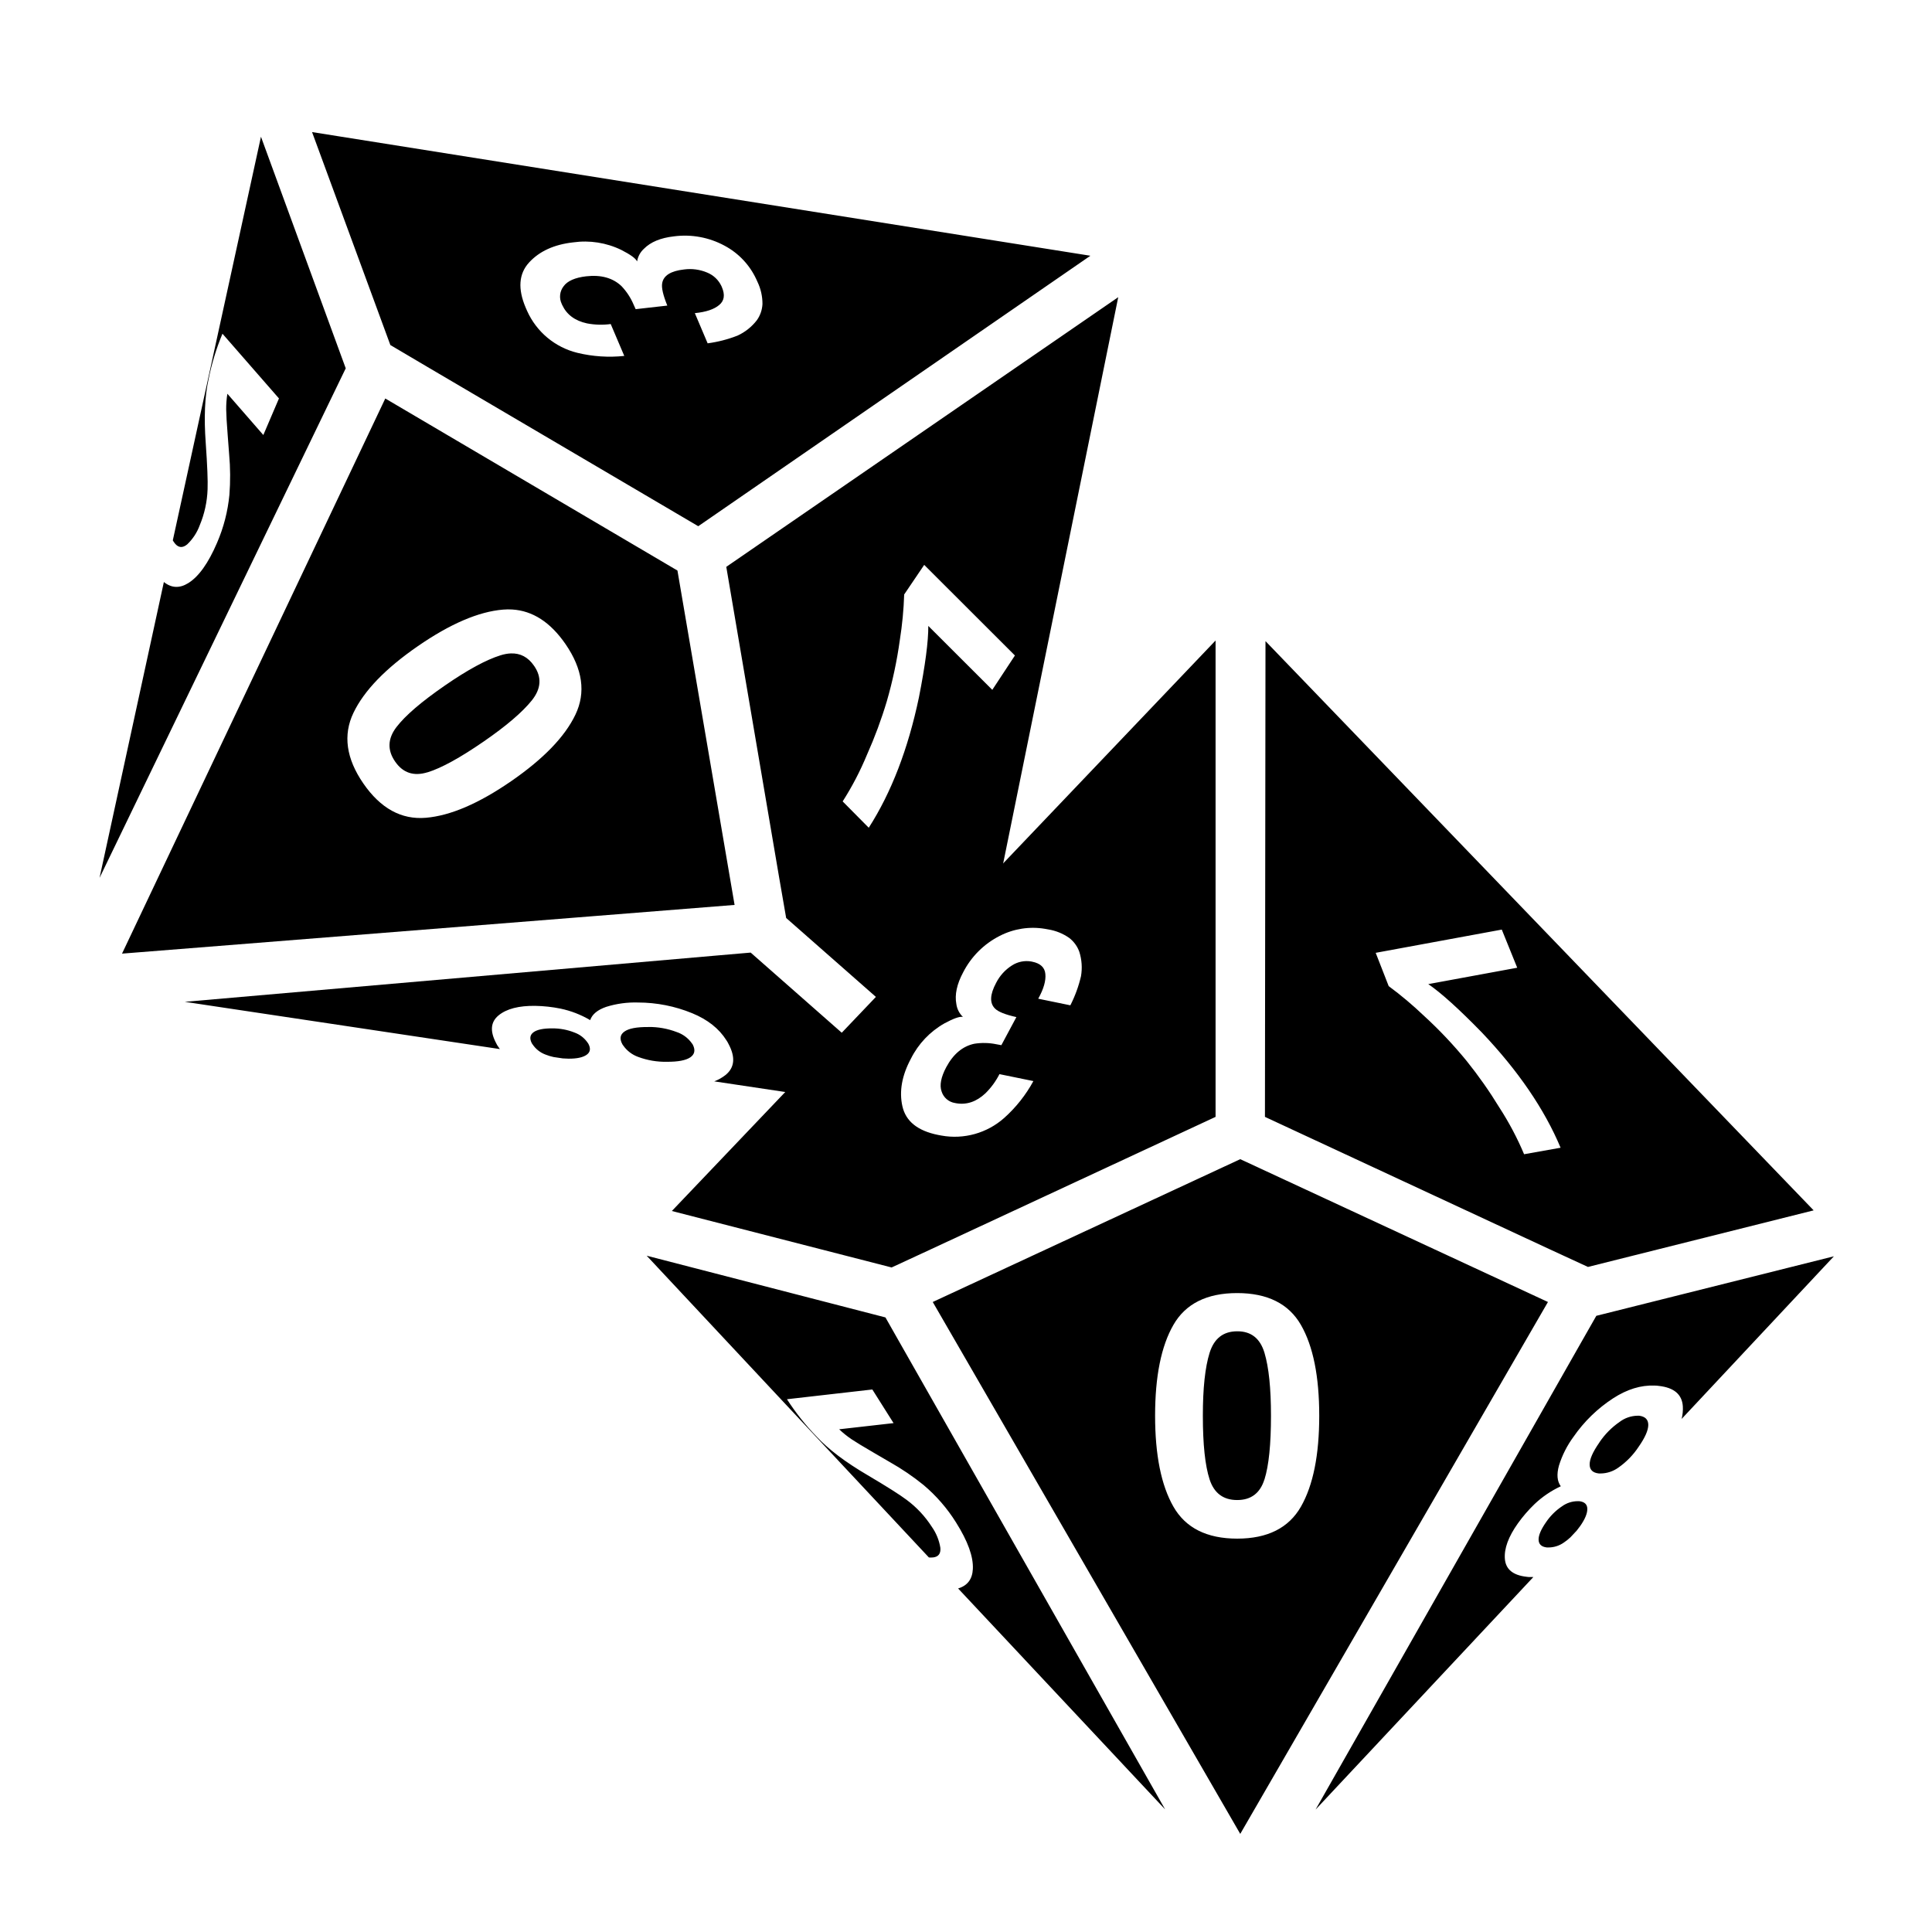
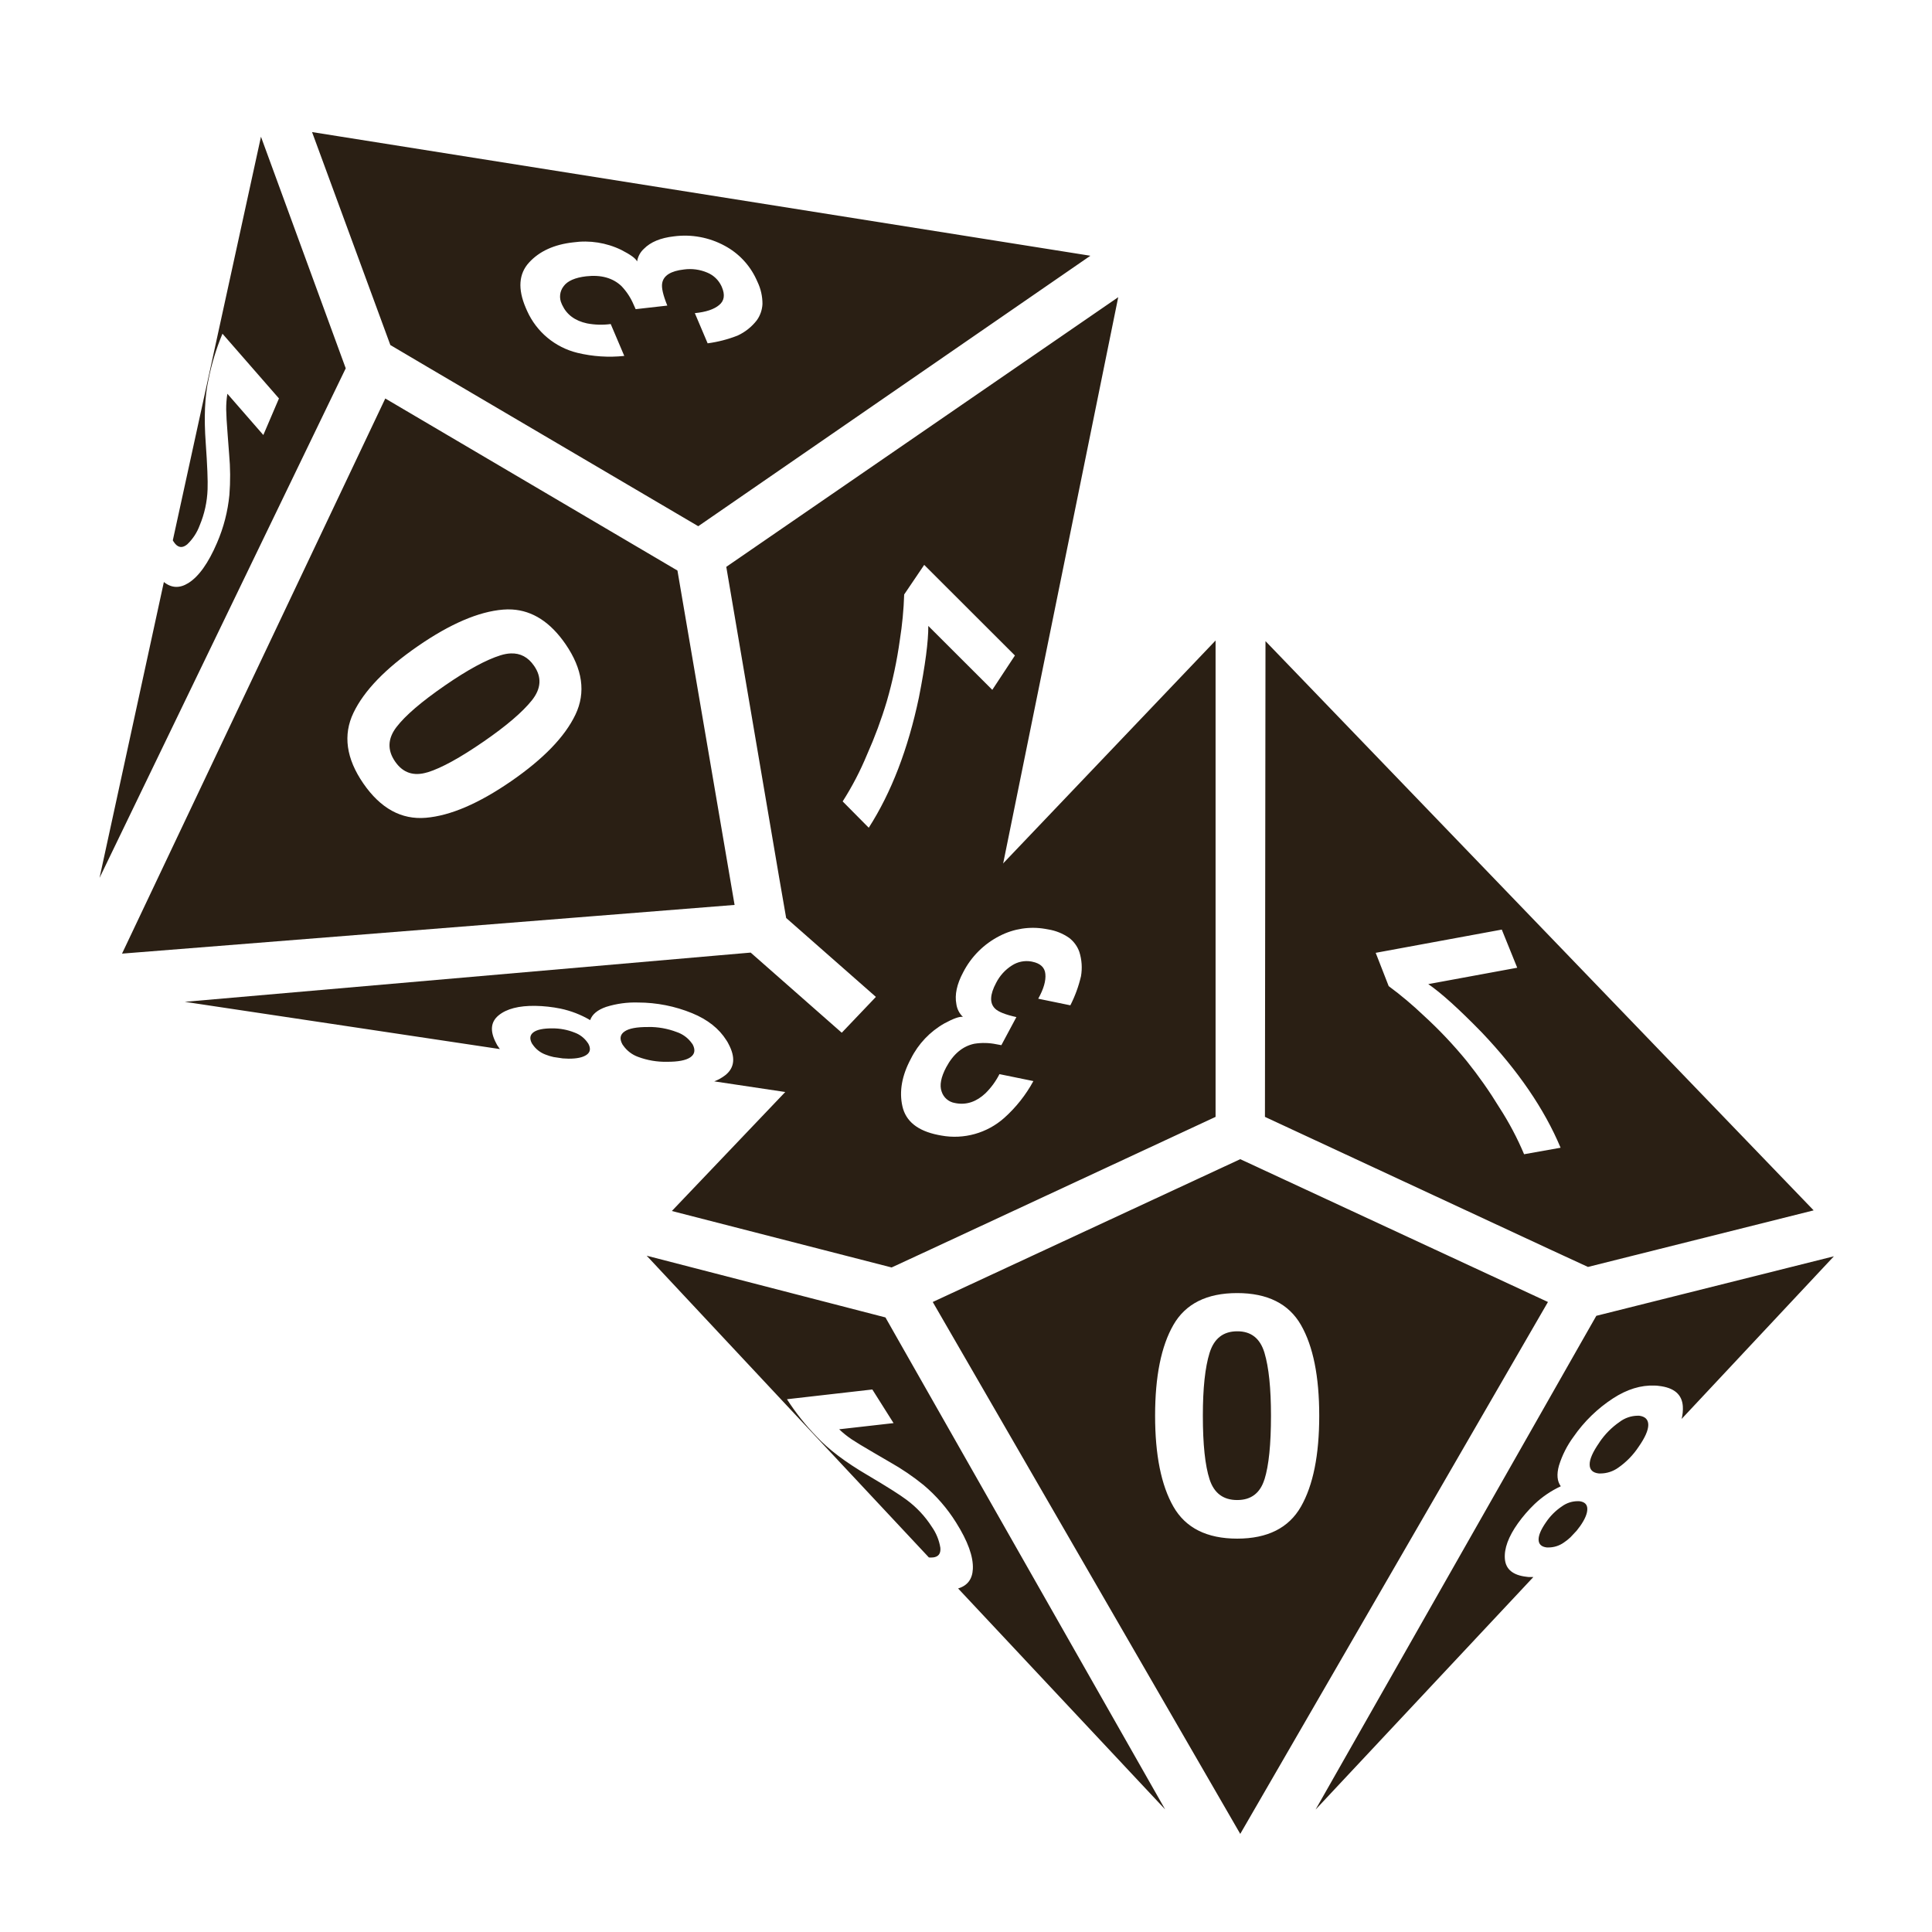
<svg xmlns="http://www.w3.org/2000/svg" viewBox="0 0 512 512" version="1.1">
-   <path style="fill:currentColor;stroke-width:0.688" d="M 82.699 35 L 103.449 91.438 L 113.186 97.188 L 185.045 139.451 L 288.965 67.775 L 82.699 35 z M 69.158 36.236 L 45.795 143.203 A 4.905 4.905 0 0 0 46.352 144.01 L 46.412 144.098 C 47.359 145.193 48.429 145.246 49.621 144.258 A 13.31 13.31 0 0 0 52.92 139.23 A 27.072 27.072 0 0 0 55.012 129.664 C 55.102 127.423 54.939 123.347 54.523 117.436 C 54.025 110.654 54.268 105.044 55.252 100.605 A 63.62 63.62 0 0 1 58.955 88.436 L 73.928 105.592 L 69.785 115.283 L 60.254 104.346 A 25.036 25.036 0 0 0 59.943 108.533 C 59.957 109.849 60.09 112.108 60.34 115.312 L 60.727 120.41 A 63.922 63.922 0 0 1 60.795 131.137 A 42.263 42.263 0 0 1 57.521 143.844 C 55.209 149.247 52.666 152.809 49.893 154.529 C 47.583 155.963 45.431 155.85 43.428 154.242 L 26.379 232.646 L 88.158 104.766 L 91.623 97.609 L 69.158 36.236 z M 178.57 62.641 A 22.133 22.133 0 0 1 192.061 65.135 A 19.231 19.231 0 0 1 200.416 73.982 L 200.76 74.738 A 13.458 13.458 0 0 1 202.062 80.545 A 8.045 8.045 0 0 1 200.547 84.898 A 13.72 13.72 0 0 1 195.486 88.924 A 33.858 33.858 0 0 1 187.531 90.984 L 184.139 82.984 C 187.089 82.697 189.243 81.977 190.596 80.826 C 191.943 79.718 192.181 78.139 191.307 76.094 L 191.191 75.826 A 7.154 7.154 0 0 0 187.439 72.246 A 11.717 11.717 0 0 0 181.273 71.412 C 177.765 71.806 175.836 73.019 175.486 75.047 C 175.263 76.221 175.715 78.199 176.842 80.984 L 168.455 81.932 L 167.922 80.742 A 16.353 16.353 0 0 0 164.693 75.816 C 162.404 73.648 159.295 72.782 155.365 73.221 C 152.411 73.56 150.373 74.451 149.361 75.863 A 4.44 4.44 0 0 0 148.857 80.521 L 148.994 80.834 C 150.19 83.393 152.381 85.016 155.57 85.703 A 19.623 19.623 0 0 0 161.848 85.875 L 165.439 94.322 A 36.474 36.474 0 0 1 153.027 93.508 A 19.746 19.746 0 0 1 139.703 82.424 L 139.334 81.586 C 137.178 76.55 137.474 72.54 140.221 69.553 C 142.968 66.565 146.865 64.79 151.914 64.229 A 22.076 22.076 0 0 1 164.65 66.232 C 167.062 67.462 168.448 68.466 168.811 69.242 L 168.838 69.281 A 5.772 5.772 0 0 1 170.654 65.924 C 172.426 64.133 175.065 63.039 178.57 62.641 z M 296.342 78.758 L 192.473 150.221 L 206.461 232.428 L 208.34 243.271 L 237.383 268.814 L 263.023 242.734 L 296.342 78.758 z M 102.105 105.605 L 32.338 252.721 L 194.672 239.814 L 179.531 151.201 L 102.105 105.605 z M 244.924 149.701 L 268.965 173.713 L 262.969 182.816 L 246.01 165.877 C 246.037 169.95 245.208 176.27 243.521 184.836 C 240.647 198.506 236.217 210.014 230.229 219.361 L 223.316 212.381 A 79.482 79.482 0 0 0 229.771 199.98 A 117.207 117.207 0 0 0 235.016 185.836 A 114.942 114.942 0 0 0 238.463 169.623 A 97.151 97.151 0 0 0 239.617 157.543 L 244.924 149.701 z M 135.693 161.521 C 141.143 161.836 145.864 164.887 149.855 170.674 C 154.413 177.291 155.293 183.528 152.498 189.383 C 149.703 195.237 144.02 201.12 135.449 207.031 C 126.879 212.942 119.35 216.172 112.861 216.721 C 106.373 217.269 100.849 214.237 96.287 207.623 C 91.73 201.006 90.858 194.761 93.676 188.891 C 96.494 183.02 102.19 177.13 110.76 171.219 C 119.33 165.308 126.848 162.085 133.314 161.553 C 134.123 161.486 134.915 161.476 135.693 161.521 z M 135.354 173.164 C 134.507 173.197 133.608 173.361 132.654 173.658 C 128.839 174.846 123.935 177.507 117.945 181.639 C 111.69 185.953 107.396 189.636 105.064 192.688 C 102.733 195.739 102.613 198.781 104.705 201.814 C 106.786 204.842 109.656 205.789 113.312 204.658 L 113.328 204.668 C 116.984 203.537 121.94 200.814 128.195 196.5 C 134.163 192.384 138.404 188.763 140.918 185.639 C 143.431 182.514 143.63 179.444 141.516 176.426 C 139.946 174.151 137.892 173.064 135.354 173.164 z M 198.936 252.447 L 190.496 253.174 L 48.975 265.494 L 132.473 278.016 L 132.008 277.344 C 131.859 277.129 131.628 276.791 131.498 276.473 C 129.798 273.288 130.01 270.826 132.133 269.084 C 134.255 267.342 137.502 266.502 141.875 266.564 A 36.973 36.973 0 0 1 148.537 267.293 A 26.058 26.058 0 0 1 156.4 270.342 C 156.94 268.791 158.354 267.621 160.643 266.83 A 25.633 25.633 0 0 1 169.113 265.676 A 37.897 37.897 0 0 1 183.436 268.512 C 187.531 270.196 190.552 272.585 192.5 275.678 C 192.711 275.983 192.897 276.306 193.059 276.645 C 194.97 280.213 194.685 282.977 192.205 284.939 A 11.079 11.079 0 0 1 189.277 286.572 L 224.449 291.842 C 224.452 287.177 225.808 282.517 228.512 278.469 L 198.936 252.447 z M 171.797 272.158 L 171.777 272.172 C 168.725 272.152 166.628 272.551 165.49 273.369 C 164.34 274.163 164.144 275.291 164.932 276.734 L 165.154 277.057 A 8.176 8.176 0 0 0 169.123 280.092 A 20.522 20.522 0 0 0 176.74 281.383 C 179.692 281.4 181.757 281.008 182.939 280.205 C 184.124 279.388 184.32 278.261 183.594 276.834 L 183.361 276.498 A 8.078 8.078 0 0 0 179.301 273.49 A 20.481 20.481 0 0 0 171.797 272.158 z M 146.359 272.531 C 143.987 272.519 142.325 272.861 141.379 273.562 C 140.433 274.265 140.287 275.248 140.961 276.512 L 141.166 276.809 A 7.056 7.056 0 0 0 144.572 279.475 A 13.164 13.164 0 0 0 146.699 280.123 L 149.137 280.488 C 149.635 280.521 150.163 280.535 150.676 280.559 C 152.849 280.57 154.431 280.242 155.434 279.551 C 156.436 278.859 156.604 277.881 155.922 276.604 L 155.721 276.312 A 7.113 7.113 0 0 0 152.246 273.635 A 15.535 15.535 0 0 0 146.359 272.531 z " />
-   <path d="m 410.835,331.141 -75.613,-35.158 0.146,-126.078 145.269,150.853 -59.809,14.995 z m -8.756,-74.683 -4.089,-10.106 -33.416,6.157 3.442,8.822 a 97.151,97.151 0 0 1 9.288,7.809 114.942,114.942 0 0 1 11.389,12.043 117.207,117.207 0 0 1 8.667,12.346 79.482,79.482 0 0 1 6.541,12.355 l 9.672,-1.726 Q 407.132,288.804 392.701,273.613 383.559,264.235 378.507,260.8 Z M 236.288,335.891 178.048,320.928 322.139,169.741 v 126.242 l -75.59,35.158 z m 13.164,-34.962 a 19.746,19.746 0 0 0 16.688,-4.677 36.474,36.474 0 0 0 7.718,-9.755 l -8.993,-1.84 a 19.623,19.623 0 0 1 -3.704,5.07 q -3.565,3.352 -7.743,2.649 l -0.335,-0.065 a 4.44,4.44 0 0 1 -3.549,-3.058 c -0.589,-1.635 -0.164,-3.818 1.235,-6.443 q 2.805,-5.225 7.432,-6.206 a 16.353,16.353 0 0 1 5.887,0.14 l 1.284,0.237 3.981,-7.44 q -4.399,-0.981 -5.658,-2.256 -2.207,-2.159 0.295,-6.827 a 11.717,11.717 0 0 1 4.186,-4.604 7.154,7.154 0 0 1 5.077,-1.055 l 0.286,0.057 q 3.271,0.663 3.492,3.271 c 0.179,1.767 -0.45,3.949 -1.889,6.541 l 8.512,1.75 a 33.858,33.858 0 0 0 2.821,-7.718 13.72,13.72 0 0 0 -0.441,-6.451 8.045,8.045 0 0 0 -2.723,-3.72 13.458,13.458 0 0 0 -5.519,-2.224 l -0.818,-0.147 a 19.231,19.231 0 0 0 -12.027,1.856 22.133,22.133 0 0 0 -9.713,9.689 q -2.494,4.668 -1.79,8.381 a 5.772,5.772 0 0 0 1.733,3.401 h -0.049 q -1.268,-0.213 -4.84,1.717 a 22.076,22.076 0 0 0 -8.88,9.345 q -3.606,6.713 -2.256,12.649 1.349,5.936 9.403,7.563 z m -78.075,31.847 74.788,79.965 a 4.905,4.905 0 0 0 0.981,0 h 0.106 q 2.159,-0.237 1.954,-2.551 a 13.31,13.31 0 0 0 -2.265,-5.569 27.072,27.072 0 0 0 -6.688,-7.154 q -2.69,-2.02 -10.343,-6.541 -8.798,-5.16 -13.441,-10.155 a 63.62,63.62 0 0 1 -7.915,-9.959 l 22.624,-2.584 5.625,8.912 -14.415,1.635 a 25.036,25.036 0 0 0 3.271,2.633 q 1.636,1.103 5.805,3.524 l 4.415,2.576 a 63.922,63.922 0 0 1 8.871,6.034 42.263,42.263 0 0 1 8.601,9.91 q 4.703,7.457 4.465,12.346 c -0.131,2.715 -1.447,4.423 -3.908,5.16 l 54.863,58.55 -70.194,-123.462 -3.924,-6.916 z m 252.484,49.484 q -2.624,3.752 -2.584,5.854 c 0,1.398 0.818,2.199 2.453,2.371 h 0.392 a 8.176,8.176 0 0 0 4.751,-1.545 20.522,20.522 0 0 0 5.388,-5.535 q 2.535,-3.63 2.551,-5.773 c 0,-1.439 -0.817,-2.24 -2.404,-2.452 h -0.408 a 8.078,8.078 0 0 0 -4.783,1.635 20.481,20.481 0 0 0 -5.356,5.421 z m -75.222,97.298 57.716,-61.625 h -0.817 c -0.261,0 -0.67,0 -1.006,-0.073 q -5.38,-0.613 -5.723,-4.718 -0.344,-4.104 3.458,-9.451 a 36.973,36.973 0 0 1 4.383,-5.07 26.058,26.058 0 0 1 6.974,-4.742 q -1.455,-1.987 -0.483,-5.486 a 25.633,25.633 0 0 1 3.859,-7.629 37.897,37.897 0 0 1 10.466,-10.179 q 5.568,-3.622 11.046,-3.393 0.557,0 1.112,0.089 6.034,0.679 6.344,5.413 a 11.079,11.079 0 0 1 -0.318,3.337 l 40.35,-43.098 -62.958,15.772 -4.194,7.359 z m 67.528,-72.139 1.684,-1.799 c 0.31,-0.392 0.621,-0.817 0.932,-1.227 1.243,-1.782 1.872,-3.271 1.872,-4.489 0,-1.218 -0.711,-1.913 -2.15,-2.076 h -0.352 a 7.113,7.113 0 0 0 -4.178,1.341 15.535,15.535 0 0 0 -4.252,4.219 c -1.357,1.946 -2.019,3.508 -1.979,4.685 0.041,1.178 0.769,1.856 2.191,2.019 h 0.36 a 7.056,7.056 0 0 0 4.129,-1.292 13.164,13.164 0 0 0 1.741,-1.382 z m -87.488,78.582 -81.492,-140.96 81.493,-37.848 81.543,37.848 z m -0.818,-143.323 q -12.052,0 -16.899,8.438 -4.849,8.438 -4.849,24.055 0,15.616 4.848,24.096 4.848,8.479 16.901,8.487 12.052,0 16.901,-8.479 4.848,-8.479 4.848,-24.096 0,-15.617 -4.848,-24.055 -4.849,-8.438 -16.901,-8.446 z m 7.245,49.369 q 1.717,-5.478 1.717,-16.876 0,-10.875 -1.717,-16.639 -1.717,-5.764 -7.244,-5.724 -5.528,0 -7.31,5.724 -1.783,5.723 -1.783,16.638 0,11.398 1.783,16.877 1.783,5.478 7.31,5.478 5.51,0.008 7.228,-5.47 z" fill="currentColor" id="path125" style="fill:currentColor;stroke-width:0.688" />
+   <path style="fill:#2a1f14;stroke-width:0.688" d="M 82.699 35 L 103.449 91.438 L 113.186 97.188 L 185.045 139.451 L 288.965 67.775 L 82.699 35 z M 69.158 36.236 L 45.795 143.203 A 4.905 4.905 0 0 0 46.352 144.01 L 46.412 144.098 C 47.359 145.193 48.429 145.246 49.621 144.258 A 13.31 13.31 0 0 0 52.92 139.23 A 27.072 27.072 0 0 0 55.012 129.664 C 55.102 127.423 54.939 123.347 54.523 117.436 C 54.025 110.654 54.268 105.044 55.252 100.605 A 63.62 63.62 0 0 1 58.955 88.436 L 73.928 105.592 L 69.785 115.283 L 60.254 104.346 A 25.036 25.036 0 0 0 59.943 108.533 C 59.957 109.849 60.09 112.108 60.34 115.312 L 60.727 120.41 A 63.922 63.922 0 0 1 60.795 131.137 A 42.263 42.263 0 0 1 57.521 143.844 C 55.209 149.247 52.666 152.809 49.893 154.529 C 47.583 155.963 45.431 155.85 43.428 154.242 L 26.379 232.646 L 88.158 104.766 L 91.623 97.609 L 69.158 36.236 z M 178.57 62.641 A 22.133 22.133 0 0 1 192.061 65.135 A 19.231 19.231 0 0 1 200.416 73.982 L 200.76 74.738 A 13.458 13.458 0 0 1 202.062 80.545 A 8.045 8.045 0 0 1 200.547 84.898 A 13.72 13.72 0 0 1 195.486 88.924 A 33.858 33.858 0 0 1 187.531 90.984 L 184.139 82.984 C 187.089 82.697 189.243 81.977 190.596 80.826 C 191.943 79.718 192.181 78.139 191.307 76.094 L 191.191 75.826 A 7.154 7.154 0 0 0 187.439 72.246 A 11.717 11.717 0 0 0 181.273 71.412 C 177.765 71.806 175.836 73.019 175.486 75.047 C 175.263 76.221 175.715 78.199 176.842 80.984 L 168.455 81.932 L 167.922 80.742 A 16.353 16.353 0 0 0 164.693 75.816 C 162.404 73.648 159.295 72.782 155.365 73.221 C 152.411 73.56 150.373 74.451 149.361 75.863 A 4.44 4.44 0 0 0 148.857 80.521 L 148.994 80.834 C 150.19 83.393 152.381 85.016 155.57 85.703 A 19.623 19.623 0 0 0 161.848 85.875 L 165.439 94.322 A 36.474 36.474 0 0 1 153.027 93.508 A 19.746 19.746 0 0 1 139.703 82.424 L 139.334 81.586 C 137.178 76.55 137.474 72.54 140.221 69.553 C 142.968 66.565 146.865 64.79 151.914 64.229 A 22.076 22.076 0 0 1 164.65 66.232 C 167.062 67.462 168.448 68.466 168.811 69.242 L 168.838 69.281 A 5.772 5.772 0 0 1 170.654 65.924 C 172.426 64.133 175.065 63.039 178.57 62.641 z M 296.342 78.758 L 192.473 150.221 L 206.461 232.428 L 208.34 243.271 L 237.383 268.814 L 263.023 242.734 L 296.342 78.758 z M 102.105 105.605 L 32.338 252.721 L 194.672 239.814 L 179.531 151.201 L 102.105 105.605 z M 244.924 149.701 L 268.965 173.713 L 262.969 182.816 L 246.01 165.877 C 246.037 169.95 245.208 176.27 243.521 184.836 C 240.647 198.506 236.217 210.014 230.229 219.361 L 223.316 212.381 A 79.482 79.482 0 0 0 229.771 199.98 A 117.207 117.207 0 0 0 235.016 185.836 A 114.942 114.942 0 0 0 238.463 169.623 A 97.151 97.151 0 0 0 239.617 157.543 L 244.924 149.701 z M 135.693 161.521 C 141.143 161.836 145.864 164.887 149.855 170.674 C 154.413 177.291 155.293 183.528 152.498 189.383 C 149.703 195.237 144.02 201.12 135.449 207.031 C 126.879 212.942 119.35 216.172 112.861 216.721 C 106.373 217.269 100.849 214.237 96.287 207.623 C 91.73 201.006 90.858 194.761 93.676 188.891 C 96.494 183.02 102.19 177.13 110.76 171.219 C 119.33 165.308 126.848 162.085 133.314 161.553 C 134.123 161.486 134.915 161.476 135.693 161.521 z M 135.354 173.164 C 134.507 173.197 133.608 173.361 132.654 173.658 C 128.839 174.846 123.935 177.507 117.945 181.639 C 111.69 185.953 107.396 189.636 105.064 192.688 C 102.733 195.739 102.613 198.781 104.705 201.814 C 106.786 204.842 109.656 205.789 113.312 204.658 L 113.328 204.668 C 116.984 203.537 121.94 200.814 128.195 196.5 C 134.163 192.384 138.404 188.763 140.918 185.639 C 143.431 182.514 143.63 179.444 141.516 176.426 C 139.946 174.151 137.892 173.064 135.354 173.164 z M 198.936 252.447 L 190.496 253.174 L 48.975 265.494 L 132.473 278.016 L 132.008 277.344 C 131.859 277.129 131.628 276.791 131.498 276.473 C 129.798 273.288 130.01 270.826 132.133 269.084 C 134.255 267.342 137.502 266.502 141.875 266.564 A 36.973 36.973 0 0 1 148.537 267.293 A 26.058 26.058 0 0 1 156.4 270.342 C 156.94 268.791 158.354 267.621 160.643 266.83 A 25.633 25.633 0 0 1 169.113 265.676 A 37.897 37.897 0 0 1 183.436 268.512 C 187.531 270.196 190.552 272.585 192.5 275.678 C 192.711 275.983 192.897 276.306 193.059 276.645 C 194.97 280.213 194.685 282.977 192.205 284.939 A 11.079 11.079 0 0 1 189.277 286.572 L 224.449 291.842 C 224.452 287.177 225.808 282.517 228.512 278.469 L 198.936 252.447 z M 171.797 272.158 L 171.777 272.172 C 168.725 272.152 166.628 272.551 165.49 273.369 C 164.34 274.163 164.144 275.291 164.932 276.734 L 165.154 277.057 A 8.176 8.176 0 0 0 169.123 280.092 A 20.522 20.522 0 0 0 176.74 281.383 C 179.692 281.4 181.757 281.008 182.939 280.205 C 184.124 279.388 184.32 278.261 183.594 276.834 L 183.361 276.498 A 8.078 8.078 0 0 0 179.301 273.49 A 20.481 20.481 0 0 0 171.797 272.158 z M 146.359 272.531 C 143.987 272.519 142.325 272.861 141.379 273.562 C 140.433 274.265 140.287 275.248 140.961 276.512 L 141.166 276.809 A 7.056 7.056 0 0 0 144.572 279.475 A 13.164 13.164 0 0 0 146.699 280.123 L 149.137 280.488 C 149.635 280.521 150.163 280.535 150.676 280.559 C 152.849 280.57 154.431 280.242 155.434 279.551 C 156.436 278.859 156.604 277.881 155.922 276.604 L 155.721 276.312 A 7.113 7.113 0 0 0 152.246 273.635 A 15.535 15.535 0 0 0 146.359 272.531 z " />
+   <path d="m 410.835,331.141 -75.613,-35.158 0.146,-126.078 145.269,150.853 -59.809,14.995 z m -8.756,-74.683 -4.089,-10.106 -33.416,6.157 3.442,8.822 a 97.151,97.151 0 0 1 9.288,7.809 114.942,114.942 0 0 1 11.389,12.043 117.207,117.207 0 0 1 8.667,12.346 79.482,79.482 0 0 1 6.541,12.355 l 9.672,-1.726 Q 407.132,288.804 392.701,273.613 383.559,264.235 378.507,260.8 Z M 236.288,335.891 178.048,320.928 322.139,169.741 v 126.242 l -75.59,35.158 z m 13.164,-34.962 a 19.746,19.746 0 0 0 16.688,-4.677 36.474,36.474 0 0 0 7.718,-9.755 l -8.993,-1.84 a 19.623,19.623 0 0 1 -3.704,5.07 q -3.565,3.352 -7.743,2.649 l -0.335,-0.065 a 4.44,4.44 0 0 1 -3.549,-3.058 c -0.589,-1.635 -0.164,-3.818 1.235,-6.443 q 2.805,-5.225 7.432,-6.206 a 16.353,16.353 0 0 1 5.887,0.14 l 1.284,0.237 3.981,-7.44 q -4.399,-0.981 -5.658,-2.256 -2.207,-2.159 0.295,-6.827 a 11.717,11.717 0 0 1 4.186,-4.604 7.154,7.154 0 0 1 5.077,-1.055 l 0.286,0.057 q 3.271,0.663 3.492,3.271 c 0.179,1.767 -0.45,3.949 -1.889,6.541 l 8.512,1.75 a 33.858,33.858 0 0 0 2.821,-7.718 13.72,13.72 0 0 0 -0.441,-6.451 8.045,8.045 0 0 0 -2.723,-3.72 13.458,13.458 0 0 0 -5.519,-2.224 l -0.818,-0.147 a 19.231,19.231 0 0 0 -12.027,1.856 22.133,22.133 0 0 0 -9.713,9.689 q -2.494,4.668 -1.79,8.381 a 5.772,5.772 0 0 0 1.733,3.401 h -0.049 q -1.268,-0.213 -4.84,1.717 a 22.076,22.076 0 0 0 -8.88,9.345 q -3.606,6.713 -2.256,12.649 1.349,5.936 9.403,7.563 z m -78.075,31.847 74.788,79.965 a 4.905,4.905 0 0 0 0.981,0 h 0.106 q 2.159,-0.237 1.954,-2.551 a 13.31,13.31 0 0 0 -2.265,-5.569 27.072,27.072 0 0 0 -6.688,-7.154 q -2.69,-2.02 -10.343,-6.541 -8.798,-5.16 -13.441,-10.155 a 63.62,63.62 0 0 1 -7.915,-9.959 l 22.624,-2.584 5.625,8.912 -14.415,1.635 a 25.036,25.036 0 0 0 3.271,2.633 q 1.636,1.103 5.805,3.524 l 4.415,2.576 a 63.922,63.922 0 0 1 8.871,6.034 42.263,42.263 0 0 1 8.601,9.91 q 4.703,7.457 4.465,12.346 c -0.131,2.715 -1.447,4.423 -3.908,5.16 l 54.863,58.55 -70.194,-123.462 -3.924,-6.916 z m 252.484,49.484 q -2.624,3.752 -2.584,5.854 c 0,1.398 0.818,2.199 2.453,2.371 h 0.392 a 8.176,8.176 0 0 0 4.751,-1.545 20.522,20.522 0 0 0 5.388,-5.535 q 2.535,-3.63 2.551,-5.773 c 0,-1.439 -0.817,-2.24 -2.404,-2.452 h -0.408 a 8.078,8.078 0 0 0 -4.783,1.635 20.481,20.481 0 0 0 -5.356,5.421 z m -75.222,97.298 57.716,-61.625 h -0.817 c -0.261,0 -0.67,0 -1.006,-0.073 q -5.38,-0.613 -5.723,-4.718 -0.344,-4.104 3.458,-9.451 a 36.973,36.973 0 0 1 4.383,-5.07 26.058,26.058 0 0 1 6.974,-4.742 q -1.455,-1.987 -0.483,-5.486 a 25.633,25.633 0 0 1 3.859,-7.629 37.897,37.897 0 0 1 10.466,-10.179 q 5.568,-3.622 11.046,-3.393 0.557,0 1.112,0.089 6.034,0.679 6.344,5.413 a 11.079,11.079 0 0 1 -0.318,3.337 l 40.35,-43.098 -62.958,15.772 -4.194,7.359 z m 67.528,-72.139 1.684,-1.799 c 0.31,-0.392 0.621,-0.817 0.932,-1.227 1.243,-1.782 1.872,-3.271 1.872,-4.489 0,-1.218 -0.711,-1.913 -2.15,-2.076 h -0.352 a 7.113,7.113 0 0 0 -4.178,1.341 15.535,15.535 0 0 0 -4.252,4.219 c -1.357,1.946 -2.019,3.508 -1.979,4.685 0.041,1.178 0.769,1.856 2.191,2.019 h 0.36 a 7.056,7.056 0 0 0 4.129,-1.292 13.164,13.164 0 0 0 1.741,-1.382 z m -87.488,78.582 -81.492,-140.96 81.493,-37.848 81.543,37.848 z m -0.818,-143.323 q -12.052,0 -16.899,8.438 -4.849,8.438 -4.849,24.055 0,15.616 4.848,24.096 4.848,8.479 16.901,8.487 12.052,0 16.901,-8.479 4.848,-8.479 4.848,-24.096 0,-15.617 -4.848,-24.055 -4.849,-8.438 -16.901,-8.446 z m 7.245,49.369 q 1.717,-5.478 1.717,-16.876 0,-10.875 -1.717,-16.639 -1.717,-5.764 -7.244,-5.724 -5.528,0 -7.31,5.724 -1.783,5.723 -1.783,16.638 0,11.398 1.783,16.877 1.783,5.478 7.31,5.478 5.51,0.008 7.228,-5.47 z" fill="#2a1f14" id="path125" style="fill:#2a1f14;stroke-width:0.688" />
</svg>
